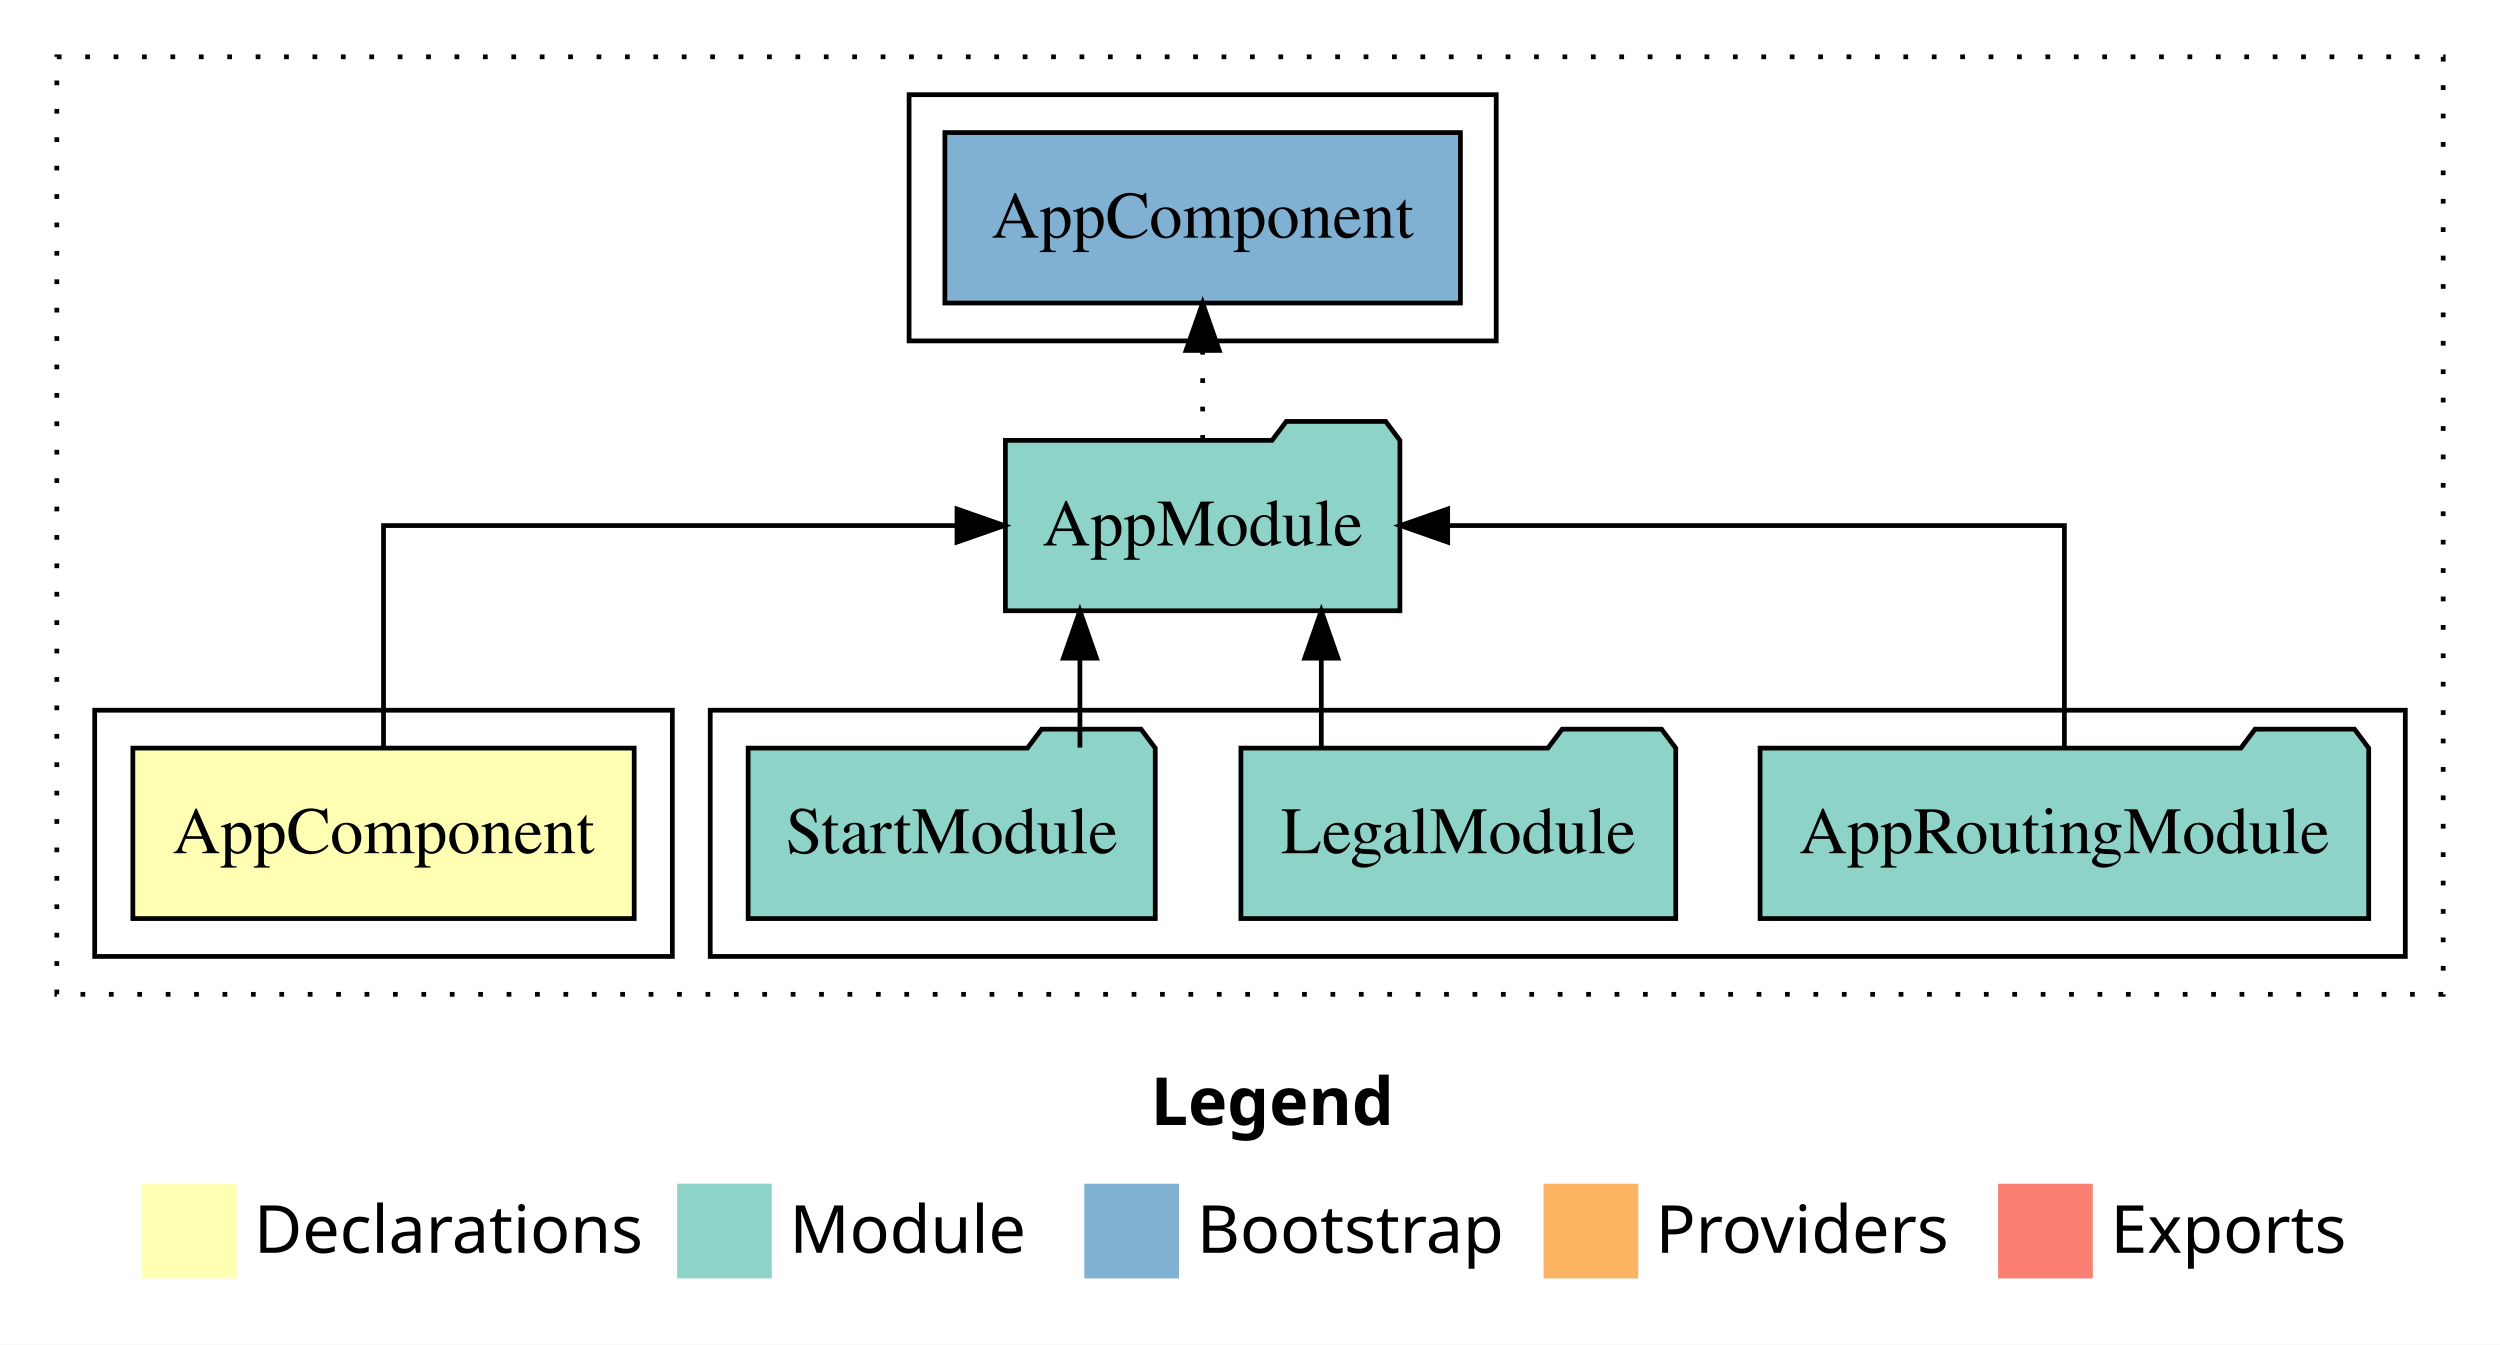
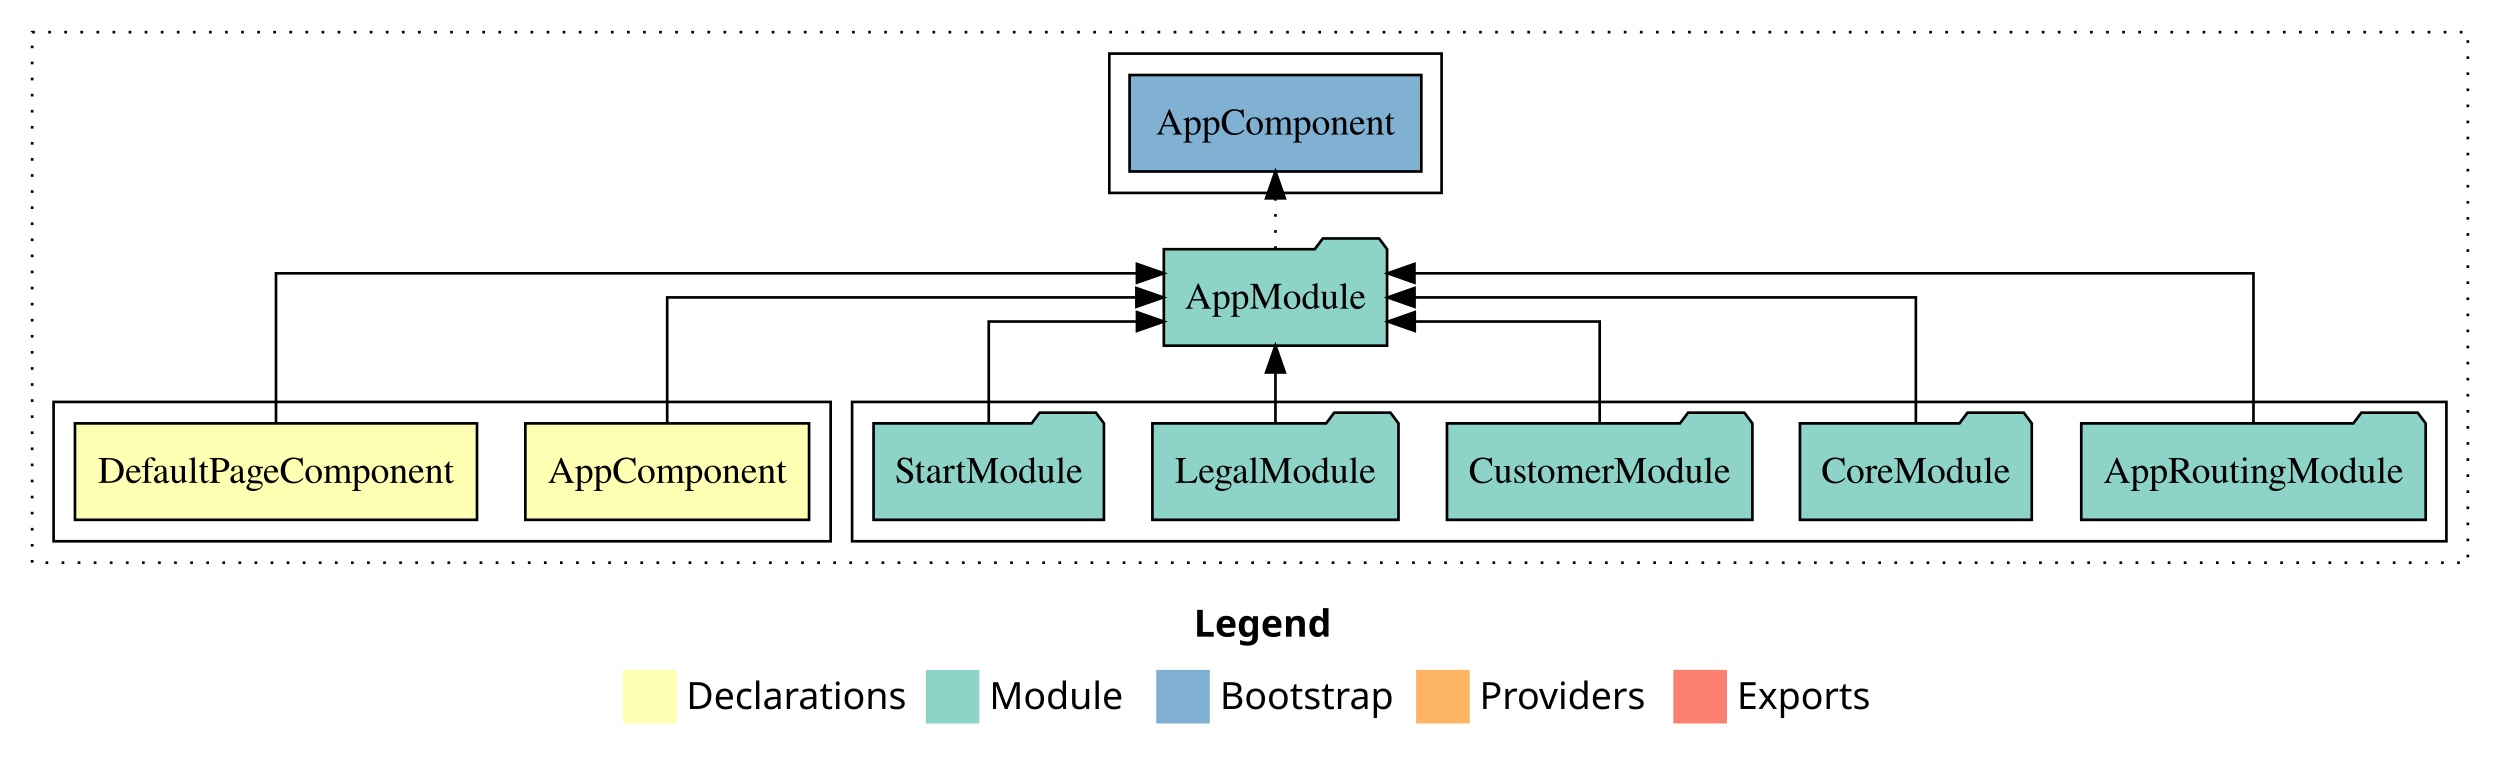
- <svg xmlns="http://www.w3.org/2000/svg" width="528pt" height="284pt" viewBox="0.00 0.00 528.00 284.00">
+ <svg xmlns="http://www.w3.org/2000/svg" width="933pt" height="284pt" viewBox="0.00 0.00 933.00 284.00">
  <g id="graph0" class="graph" transform="scale(1 1) rotate(0) translate(4 280)">
-     <polygon fill="white" stroke="transparent" points="-4,4 -4,-280 524,-280 524,4 -4,4" />
-     <text text-anchor="start" x="239.01" y="-42.4" font-family="Times-12" font-weight="bold" font-size="14.00">Legend</text>
-     <polygon fill="#ffffb3" stroke="transparent" points="26,-10 26,-30 46,-30 46,-10 26,-10" />
-     <text text-anchor="start" x="49.63" y="-15.4" font-family="Times-12" font-size="14.00">  Declarations</text>
-     <polygon fill="#8dd3c7" stroke="transparent" points="139,-10 139,-30 159,-30 159,-10 139,-10" />
-     <text text-anchor="start" x="162.73" y="-15.4" font-family="Times-12" font-size="14.00">  Module</text>
-     <polygon fill="#80b1d3" stroke="transparent" points="225,-10 225,-30 245,-30 245,-10 225,-10" />
-     <text text-anchor="start" x="248.78" y="-15.4" font-family="Times-12" font-size="14.00">  Bootstrap</text>
-     <polygon fill="#fdb462" stroke="transparent" points="322,-10 322,-30 342,-30 342,-10 322,-10" />
-     <text text-anchor="start" x="345.67" y="-15.4" font-family="Times-12" font-size="14.00">  Providers</text>
-     <polygon fill="#fb8072" stroke="transparent" points="418,-10 418,-30 438,-30 438,-10 418,-10" />
-     <text text-anchor="start" x="441.73" y="-15.4" font-family="Times-12" font-size="14.00">  Exports</text>
+     <polygon fill="white" stroke="transparent" points="-4,4 -4,-280 929,-280 929,4 -4,4" />
+     <text text-anchor="start" x="441.51" y="-42.4" font-family="Times-12" font-weight="bold" font-size="14.00">Legend</text>
+     <polygon fill="#ffffb3" stroke="transparent" points="228.5,-10 228.5,-30 248.5,-30 248.5,-10 228.5,-10" />
+     <text text-anchor="start" x="252.13" y="-15.4" font-family="Times-12" font-size="14.00">  Declarations</text>
+     <polygon fill="#8dd3c7" stroke="transparent" points="341.5,-10 341.5,-30 361.5,-30 361.5,-10 341.5,-10" />
+     <text text-anchor="start" x="365.23" y="-15.4" font-family="Times-12" font-size="14.00">  Module</text>
+     <polygon fill="#80b1d3" stroke="transparent" points="427.5,-10 427.5,-30 447.5,-30 447.5,-10 427.5,-10" />
+     <text text-anchor="start" x="451.28" y="-15.4" font-family="Times-12" font-size="14.00">  Bootstrap</text>
+     <polygon fill="#fdb462" stroke="transparent" points="524.5,-10 524.5,-30 544.5,-30 544.5,-10 524.5,-10" />
+     <text text-anchor="start" x="548.17" y="-15.4" font-family="Times-12" font-size="14.00">  Providers</text>
+     <polygon fill="#fb8072" stroke="transparent" points="620.5,-10 620.5,-30 640.5,-30 640.5,-10 620.5,-10" />
+     <text text-anchor="start" x="644.23" y="-15.4" font-family="Times-12" font-size="14.00">  Exports</text>
    <g id="clust1" class="cluster">
-       <polygon fill="none" stroke="black" stroke-dasharray="1,5" points="8,-70 8,-268 512,-268 512,-70 8,-70" />
+       <polygon fill="none" stroke="black" stroke-dasharray="1,5" points="8,-70 8,-268 917,-268 917,-70 8,-70" />
    </g>
-     <g id="clust4" class="cluster">
-       <polygon fill="none" stroke="black" points="146,-78 146,-130 504,-130 504,-78 146,-78" />
+     <g id="clust7" class="cluster">
+       <polygon fill="none" stroke="black" points="410,-208 410,-260 534,-260 534,-208 410,-208" />
+     </g>
+     <g id="clust5" class="cluster">
+       <polygon fill="none" stroke="black" points="314,-78 314,-130 909,-130 909,-78 314,-78" />
    </g>
    <g id="clust2" class="cluster">
-       <polygon fill="none" stroke="black" points="16,-78 16,-130 138,-130 138,-78 16,-78" />
-     </g>
-     <g id="clust6" class="cluster">
-       <polygon fill="none" stroke="black" points="188,-208 188,-260 312,-260 312,-208 188,-208" />
+       <polygon fill="none" stroke="black" points="16,-78 16,-130 306,-130 306,-78 16,-78" />
    </g>
    <g id="node1" class="node">
-       <polygon fill="#ffffb3" stroke="black" points="129.94,-122 24.06,-122 24.06,-86 129.94,-86 129.94,-122" />
-       <text text-anchor="middle" x="77" y="-99.8" font-family="Times,serif" font-size="14.00">AppComponent</text>
+       <polygon fill="#ffffb3" stroke="black" points="297.94,-122 192.06,-122 192.06,-86 297.94,-86 297.94,-122" />
+       <text text-anchor="middle" x="245" y="-99.8" font-family="Times,serif" font-size="14.00">AppComponent</text>
+     </g>
+     <g id="node3" class="node">
+       <polygon fill="#8dd3c7" stroke="black" points="513.66,-187 510.66,-191 489.66,-191 486.66,-187 430.34,-187 430.34,-151 513.66,-151 513.66,-187" />
+       <text text-anchor="middle" x="472" y="-164.8" font-family="Times,serif" font-size="14.00">AppModule</text>
+     </g>
+     <g id="edge1" class="edge">
+       <path fill="none" stroke="black" d="M245,-122.11C245,-141.34 245,-169 245,-169 245,-169 420.1,-169 420.1,-169" />
+       <polygon fill="black" stroke="black" points="420.1,-172.5 430.1,-169 420.1,-165.5 420.1,-172.5" />
    </g>
    <g id="node2" class="node">
-       <polygon fill="#8dd3c7" stroke="black" points="291.66,-187 288.66,-191 267.66,-191 264.66,-187 208.34,-187 208.34,-151 291.66,-151 291.66,-187" />
-       <text text-anchor="middle" x="250" y="-164.8" font-family="Times,serif" font-size="14.00">AppModule</text>
+       <polygon fill="#ffffb3" stroke="black" points="174.02,-122 23.98,-122 23.98,-86 174.02,-86 174.02,-122" />
+       <text text-anchor="middle" x="99" y="-99.8" font-family="Times,serif" font-size="14.00">DefaultPageComponent</text>
    </g>
-     <g id="edge1" class="edge">
-       <path fill="none" stroke="black" d="M77,-122.11C77,-141.34 77,-169 77,-169 77,-169 198.12,-169 198.12,-169" />
-       <polygon fill="black" stroke="black" points="198.12,-172.5 208.12,-169 198.12,-165.5 198.12,-172.5" />
+     <g id="edge2" class="edge">
+       <path fill="none" stroke="black" d="M99,-122.29C99,-144.21 99,-178 99,-178 99,-178 420.3,-178 420.3,-178" />
+       <polygon fill="black" stroke="black" points="420.3,-181.5 430.3,-178 420.3,-174.5 420.3,-181.5" />
+     </g>
+     <g id="node9" class="node">
+       <polygon fill="#80b1d3" stroke="black" points="526.44,-252 417.56,-252 417.56,-216 526.44,-216 526.44,-252" />
+       <text text-anchor="middle" x="472" y="-229.8" font-family="Times,serif" font-size="14.00">AppComponent </text>
+     </g>
+     <g id="edge8" class="edge">
+       <path fill="none" stroke="black" stroke-dasharray="1,5" d="M472,-187.11C472,-187.11 472,-205.99 472,-205.99" />
+       <polygon fill="black" stroke="black" points="468.5,-205.99 472,-215.99 475.5,-205.99 468.5,-205.99" />
+     </g>
+     <g id="node4" class="node">
+       <polygon fill="#8dd3c7" stroke="black" points="901.27,-122 898.27,-126 877.27,-126 874.27,-122 772.73,-122 772.73,-86 901.27,-86 901.27,-122" />
+       <text text-anchor="middle" x="837" y="-99.8" font-family="Times,serif" font-size="14.00">AppRoutingModule</text>
+     </g>
+     <g id="edge3" class="edge">
+       <path fill="none" stroke="black" d="M837,-122.29C837,-144.21 837,-178 837,-178 837,-178 523.87,-178 523.87,-178" />
+       <polygon fill="black" stroke="black" points="523.87,-174.5 513.87,-178 523.87,-181.5 523.87,-174.5" />
+     </g>
+     <g id="node5" class="node">
+       <polygon fill="#8dd3c7" stroke="black" points="754.26,-122 751.26,-126 730.26,-126 727.26,-122 667.74,-122 667.74,-86 754.26,-86 754.26,-122" />
+       <text text-anchor="middle" x="711" y="-99.8" font-family="Times,serif" font-size="14.00">CoreModule</text>
+     </g>
+     <g id="edge4" class="edge">
+       <path fill="none" stroke="black" d="M711,-122.11C711,-141.34 711,-169 711,-169 711,-169 523.9,-169 523.9,-169" />
+       <polygon fill="black" stroke="black" points="523.9,-165.5 513.9,-169 523.9,-172.5 523.9,-165.5" />
    </g>
    <g id="node6" class="node">
-       <polygon fill="#80b1d3" stroke="black" points="304.44,-252 195.56,-252 195.56,-216 304.44,-216 304.44,-252" />
-       <text text-anchor="middle" x="250" y="-229.8" font-family="Times,serif" font-size="14.00">AppComponent </text>
+       <polygon fill="#8dd3c7" stroke="black" points="649.99,-122 646.99,-126 625.99,-126 622.99,-122 536.01,-122 536.01,-86 649.99,-86 649.99,-122" />
+       <text text-anchor="middle" x="593" y="-99.8" font-family="Times,serif" font-size="14.00">CustomerModule</text>
    </g>
    <g id="edge5" class="edge">
-       <path fill="none" stroke="black" stroke-dasharray="1,5" d="M250,-187.11C250,-187.11 250,-205.99 250,-205.99" />
-       <polygon fill="black" stroke="black" points="246.5,-205.99 250,-215.99 253.5,-205.99 246.5,-205.99" />
+       <path fill="none" stroke="black" d="M593,-122.03C593,-138.4 593,-160 593,-160 593,-160 523.98,-160 523.98,-160" />
+       <polygon fill="black" stroke="black" points="523.98,-156.5 513.98,-160 523.98,-163.5 523.98,-156.5" />
    </g>
-     <g id="node3" class="node">
-       <polygon fill="#8dd3c7" stroke="black" points="496.27,-122 493.27,-126 472.27,-126 469.27,-122 367.73,-122 367.73,-86 496.27,-86 496.27,-122" />
-       <text text-anchor="middle" x="432" y="-99.8" font-family="Times,serif" font-size="14.00">AppRoutingModule</text>
+     <g id="node7" class="node">
+       <polygon fill="#8dd3c7" stroke="black" points="517.92,-122 514.92,-126 493.92,-126 490.92,-122 426.08,-122 426.08,-86 517.92,-86 517.92,-122" />
+       <text text-anchor="middle" x="472" y="-99.8" font-family="Times,serif" font-size="14.00">LegalModule</text>
    </g>
-     <g id="edge2" class="edge">
-       <path fill="none" stroke="black" d="M432,-122.11C432,-141.34 432,-169 432,-169 432,-169 301.75,-169 301.75,-169" />
-       <polygon fill="black" stroke="black" points="301.75,-165.5 291.75,-169 301.75,-172.5 301.75,-165.5" />
+     <g id="edge6" class="edge">
+       <path fill="none" stroke="black" d="M472,-122.11C472,-122.11 472,-140.99 472,-140.99" />
+       <polygon fill="black" stroke="black" points="468.5,-140.99 472,-150.99 475.5,-140.99 468.5,-140.99" />
    </g>
-     <g id="node4" class="node">
-       <polygon fill="#8dd3c7" stroke="black" points="349.92,-122 346.92,-126 325.92,-126 322.92,-122 258.08,-122 258.08,-86 349.92,-86 349.92,-122" />
-       <text text-anchor="middle" x="304" y="-99.8" font-family="Times,serif" font-size="14.00">LegalModule</text>
+     <g id="node8" class="node">
+       <polygon fill="#8dd3c7" stroke="black" points="407.99,-122 404.99,-126 383.99,-126 380.99,-122 322.01,-122 322.01,-86 407.99,-86 407.99,-122" />
+       <text text-anchor="middle" x="365" y="-99.8" font-family="Times,serif" font-size="14.00">StartModule</text>
    </g>
-     <g id="edge3" class="edge">
-       <path fill="none" stroke="black" d="M275.06,-122.11C275.06,-122.11 275.06,-140.99 275.06,-140.99" />
-       <polygon fill="black" stroke="black" points="271.56,-140.99 275.06,-150.99 278.56,-140.99 271.56,-140.99" />
-     </g>
-     <g id="node5" class="node">
-       <polygon fill="#8dd3c7" stroke="black" points="239.99,-122 236.99,-126 215.99,-126 212.99,-122 154.01,-122 154.01,-86 239.99,-86 239.99,-122" />
-       <text text-anchor="middle" x="197" y="-99.8" font-family="Times,serif" font-size="14.00">StartModule</text>
-     </g>
-     <g id="edge4" class="edge">
-       <path fill="none" stroke="black" d="M224.08,-122.11C224.08,-122.11 224.08,-140.99 224.08,-140.99" />
-       <polygon fill="black" stroke="black" points="220.58,-140.99 224.08,-150.99 227.58,-140.99 220.58,-140.99" />
+     <g id="edge7" class="edge">
+       <path fill="none" stroke="black" d="M365,-122.03C365,-138.4 365,-160 365,-160 365,-160 420.32,-160 420.32,-160" />
+       <polygon fill="black" stroke="black" points="420.32,-163.5 430.32,-160 420.32,-156.5 420.32,-163.5" />
    </g>
  </g>
</svg>
